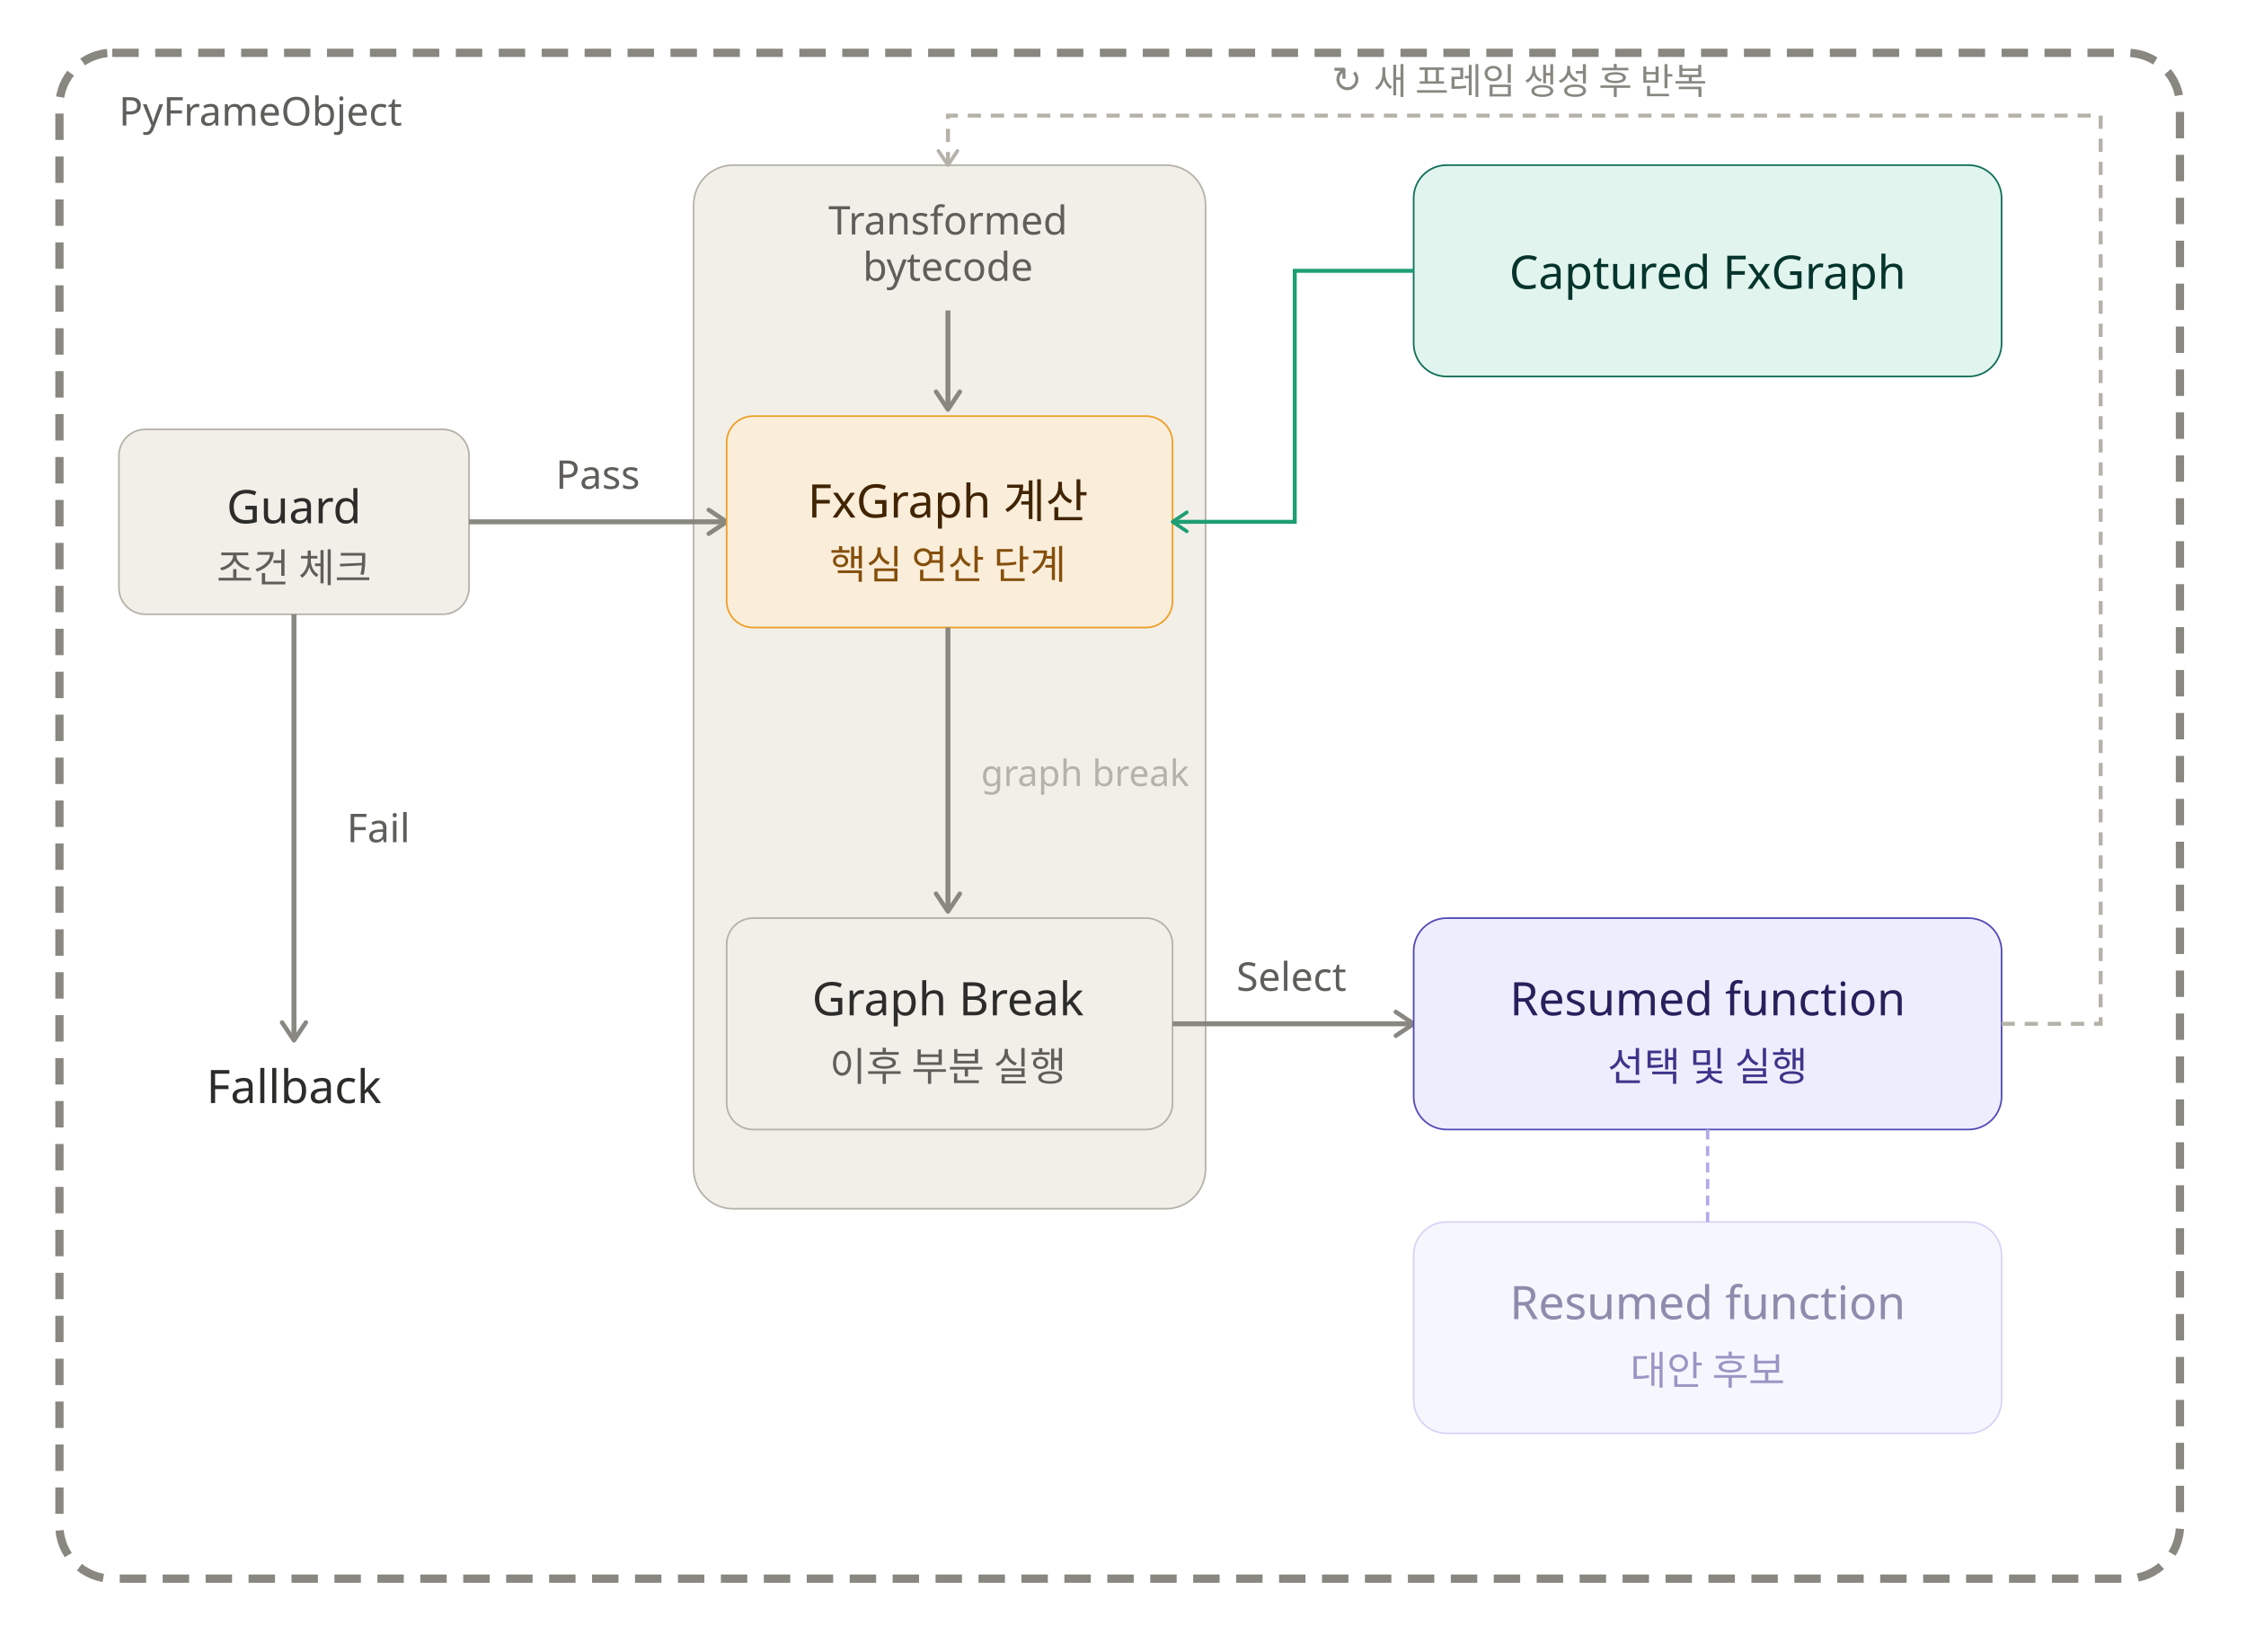
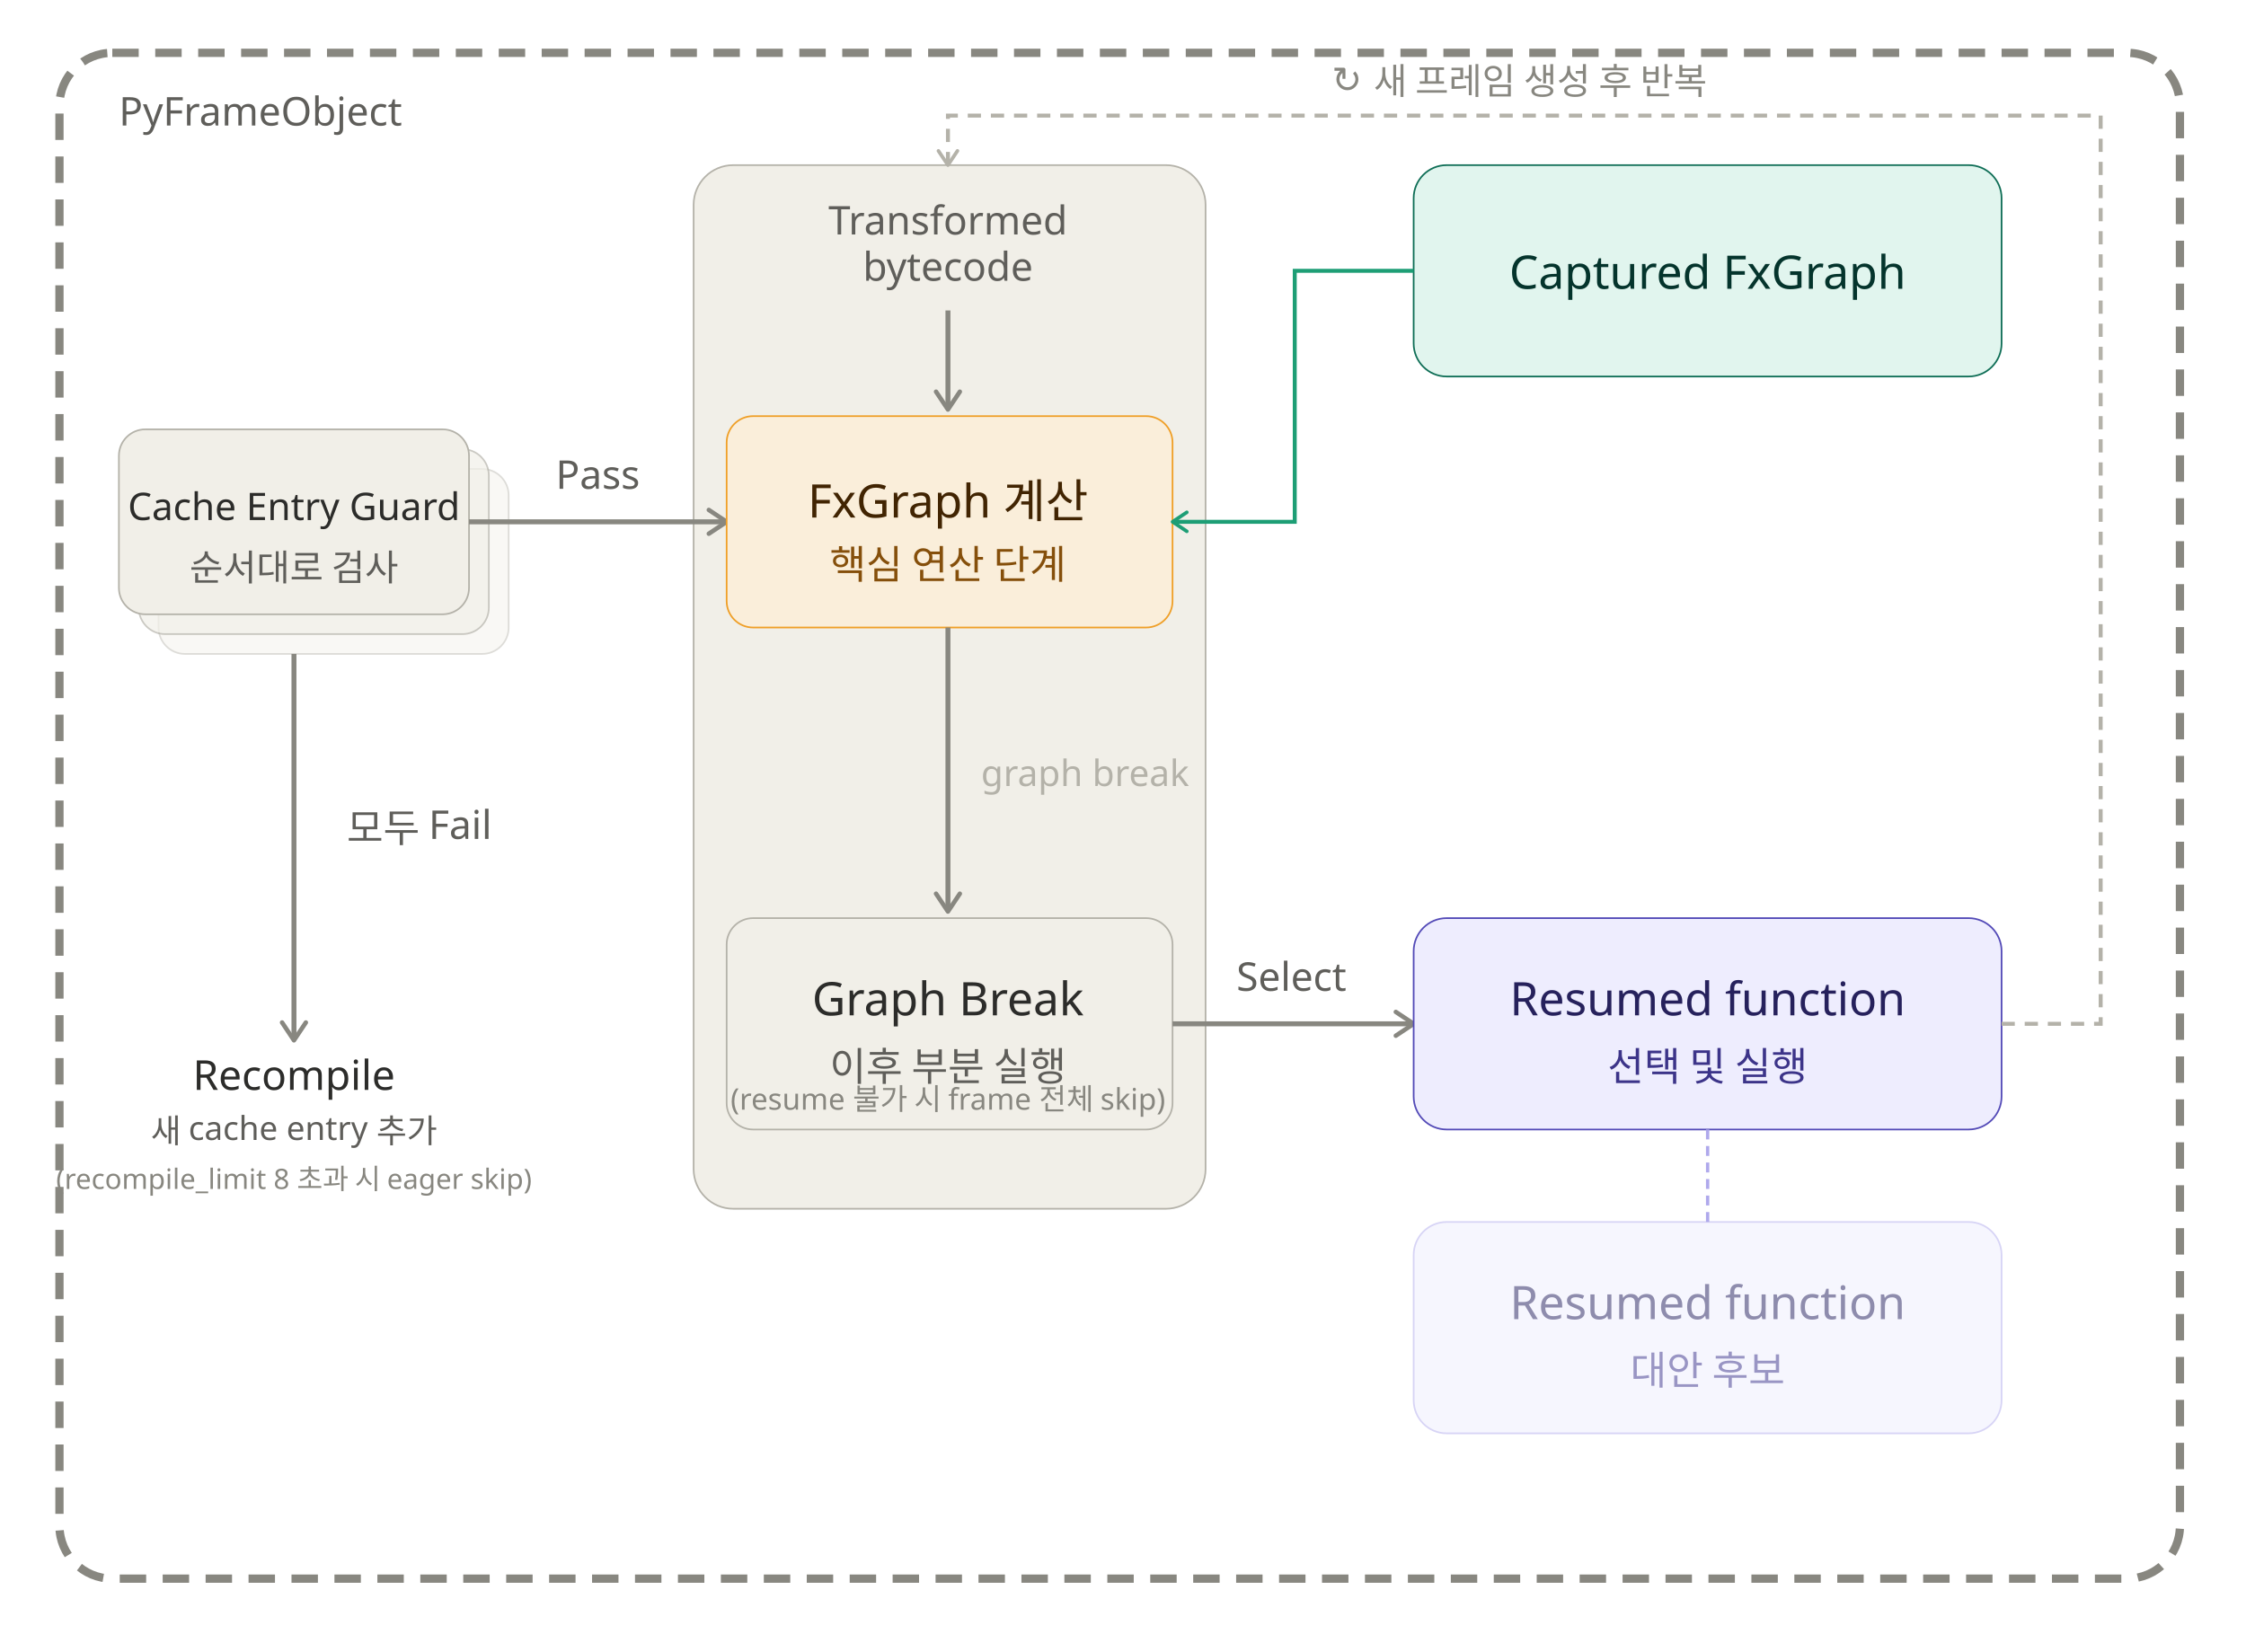
<svg xmlns="http://www.w3.org/2000/svg" width="680" height="500" viewBox="0 0 680 500" style="background:#ffffff; font-family: ui-sans-serif, system-ui, sans-serif;">
  <defs>
    <marker id="arrow" viewBox="0 0 10 10" refX="8" refY="5" markerWidth="6" markerHeight="6" orient="auto-start-reverse">
      <path d="M2 1L8 5L2 9" fill="none" stroke="context-stroke" stroke-width="1.5" stroke-linecap="round" stroke-linejoin="round" />
    </marker>
  </defs>
  <rect x="18" y="16" width="642" height="462" rx="16" fill="none" stroke="#888780" stroke-width="2.5" stroke-dasharray="8 5" />
  <text x="36" y="38" font-size="12" fill="#5F5E5A" font-weight="500">PyFrameObject</text>
  <rect x="210" y="50" width="155" height="316" rx="12" fill="#F1EFE8" stroke="#B4B2A9" stroke-width="0.5" />
  <text x="287" y="71" font-size="12" text-anchor="middle" fill="#5F5E5A">Transformed</text>
  <text x="287" y="85" font-size="12" text-anchor="middle" fill="#5F5E5A">bytecode</text>
  <line x1="287" y1="94" x2="287" y2="124" stroke="#888780" stroke-width="1.5" marker-end="url(#arrow)" />
+   <rect x="48" y="142" width="106" height="56" rx="8" fill="#F1EFE8" stroke="#B4B2A9" stroke-width="0.5" opacity="0.45" />
+   <rect x="42" y="136" width="106" height="56" rx="8" fill="#F1EFE8" stroke="#B4B2A9" stroke-width="0.5" opacity="0.7" />
  <rect x="36" y="130" width="106" height="56" rx="8" fill="#F1EFE8" stroke="#B4B2A9" stroke-width="0.5" />
-   <text x="89" y="153" font-size="14" text-anchor="middle" dominant-baseline="central" fill="#2C2C2A" font-weight="500">Guard</text>
-   <text x="89" y="171" font-size="12" text-anchor="middle" dominant-baseline="central" fill="#5F5E5A">조건 체크</text>
+   <text x="89" y="153" font-size="11.5" text-anchor="middle" dominant-baseline="central" fill="#2C2C2A" font-weight="500">Cache Entry Guard</text>
+   <text x="89" y="171" font-size="11" text-anchor="middle" dominant-baseline="central" fill="#5F5E5A">순서대로 검사</text>
  <text x="181" y="148" font-size="12" text-anchor="middle" fill="#5F5E5A">Pass</text>
  <line x1="142" y1="158" x2="220" y2="158" stroke="#888780" stroke-width="1.5" marker-end="url(#arrow)" />
-   <line x1="89" y1="186" x2="89" y2="315" stroke="#888780" stroke-width="1.5" marker-end="url(#arrow)" />
-   <text x="105" y="255" font-size="12" fill="#5F5E5A">Fail</text>
-   <text x="89" y="334" font-size="14" text-anchor="middle" fill="#2C2C2A" font-weight="500">Fallback</text>
+   <line x1="89" y1="198" x2="89" y2="315" stroke="#888780" stroke-width="1.5" marker-end="url(#arrow)" />
+   <text x="105" y="255" font-size="12" fill="#5F5E5A">모두 Fail</text>
+   <text x="89" y="330" font-size="12.5" text-anchor="middle" fill="#2C2C2A" font-weight="500">Recompile</text>
+   <text x="89" y="346" font-size="10" text-anchor="middle" fill="#5F5E5A">새 cache entry 추가</text>
+   <text x="89" y="360" font-size="8.5" text-anchor="middle" fill="#888780">(recompile_limit 8 초과 시 eager skip)</text>
  <rect x="220" y="126" width="135" height="64" rx="8" fill="#FAEEDA" stroke="#EF9F27" stroke-width="0.5" />
  <text x="287" y="150" font-size="14" text-anchor="middle" dominant-baseline="central" fill="#412402" font-weight="500">FxGraph 계산</text>
  <text x="287" y="170" font-size="12" text-anchor="middle" dominant-baseline="central" fill="#854F0B">핵심 연산 단계</text>
  <line x1="287" y1="190" x2="287" y2="276" stroke="#888780" stroke-width="1.5" marker-end="url(#arrow)" />
  <text x="297" y="238" font-size="11" fill="#B4B2A9">graph break</text>
  <rect x="220" y="278" width="135" height="64" rx="8" fill="#F1EFE8" stroke="#B4B2A9" stroke-width="0.5" />
  <text x="287" y="302" font-size="14" text-anchor="middle" dominant-baseline="central" fill="#2C2C2A" font-weight="500">Graph Break</text>
  <text x="287" y="322" font-size="12" text-anchor="middle" dominant-baseline="central" fill="#5F5E5A">이후 부분 실행</text>
+   <text x="287" y="336" font-size="9" text-anchor="middle" fill="#888780">(resume 불가 시 frame 전체 skip)</text>
  <rect x="428" y="50" width="178" height="64" rx="10" fill="#E1F5EE" stroke="#0F6E56" stroke-width="0.5" />
  <text x="517" y="82" font-size="14" text-anchor="middle" dominant-baseline="central" fill="#04342C" font-weight="500">Captured FxGraph</text>
  <path d="M 428 82 L 392 82 L 392 158 L 355 158" fill="none" stroke="#1D9E75" stroke-width="1.2" marker-end="url(#arrow)" />
  <text x="391" y="300" font-size="12" text-anchor="middle" fill="#5F5E5A">Select</text>
  <line x1="355" y1="310" x2="428" y2="310" stroke="#888780" stroke-width="1.5" marker-end="url(#arrow)" />
  <rect x="428" y="278" width="178" height="64" rx="10" fill="#EEEDFE" stroke="#534AB7" stroke-width="0.5" />
  <text x="517" y="302" font-size="14" text-anchor="middle" dominant-baseline="central" fill="#26215C" font-weight="500">Resumed function</text>
  <text x="517" y="322" font-size="12" text-anchor="middle" dominant-baseline="central" fill="#3C3489">선택 및 실행</text>
  <rect x="428" y="370" width="178" height="64" rx="10" fill="#EEEDFE" stroke="#AFA9EC" stroke-width="0.5" opacity="0.5" />
  <text x="517" y="394" font-size="14" text-anchor="middle" dominant-baseline="central" fill="#26215C" font-weight="500" opacity="0.5">Resumed function</text>
  <text x="517" y="414" font-size="12" text-anchor="middle" dominant-baseline="central" fill="#3C3489" opacity="0.5">대안 후보</text>
  <line x1="517" y1="342" x2="517" y2="370" stroke="#AFA9EC" stroke-width="1" stroke-dasharray="3 2" />
  <path d="M 606 310 L 636 310 L 636 35 L 287 35 L 287 50" fill="none" stroke="#B4B2A9" stroke-width="1.2" stroke-dasharray="4 3" marker-end="url(#arrow)" />
  <text x="460" y="28" font-size="11" text-anchor="middle" fill="#888780">↻ 새 프레임 생성 후 반복</text>
</svg>
